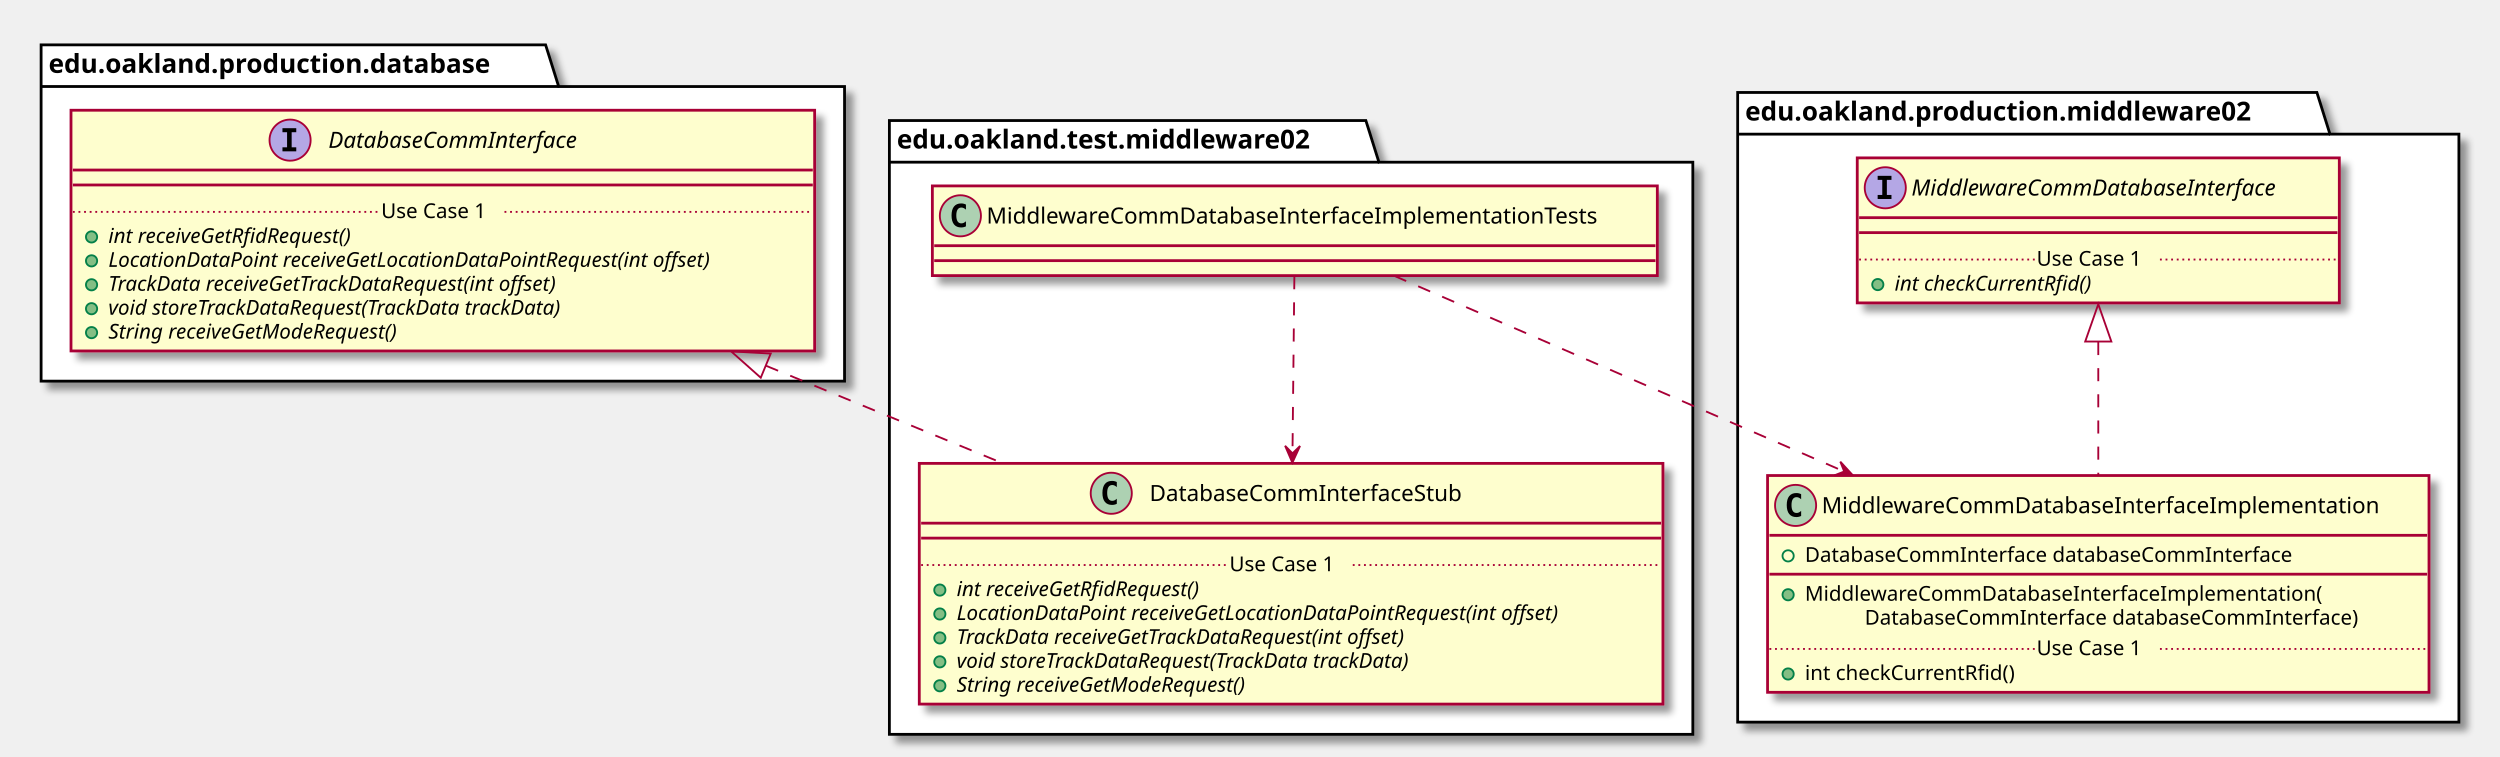
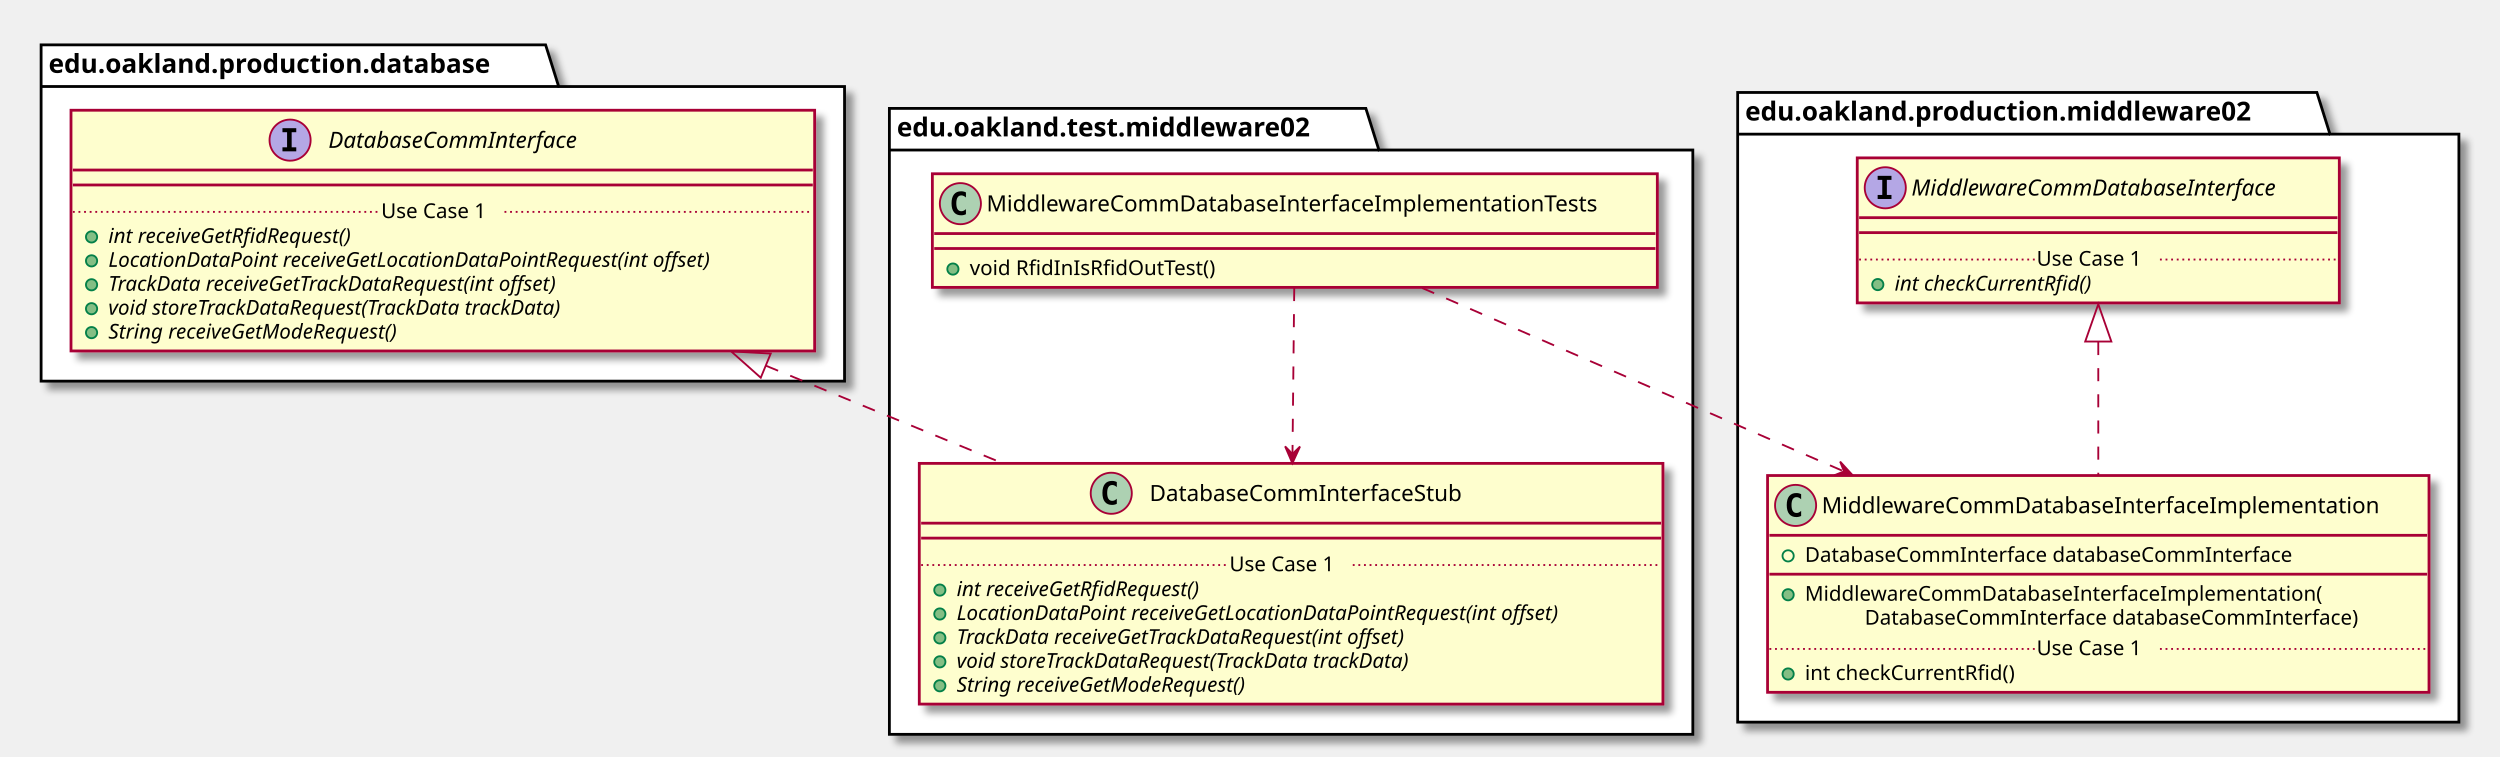
<svg xmlns="http://www.w3.org/2000/svg" contentScriptType="application/ecmascript" contentStyleType="text/css" height="405px" preserveAspectRatio="none" style="width:1338px;height:405px;" version="1.1" viewBox="0 0 1338 405" width="1338px" zoomAndPan="magnify">
  <defs>
-     <filter height="300%" id="fc4ln8nr3zcaz" width="300%" x="-1" y="-1">
+     <filter height="300%" id="fulxiflroqk7i" width="300%" x="-1" y="-1">
      <feGaussianBlur result="blurOut" stdDeviation="2.0" />
      <feColorMatrix in="blurOut" result="blurOut2" type="matrix" values="0 0 0 0 0 0 0 0 0 0 0 0 0 0 0 0 0 0 .4 0" />
      <feOffset dx="4.0" dy="4.0" in="blurOut2" result="blurOut3" />
      <feBlend in="SourceGraphic" in2="blurOut3" mode="normal" />
    </filter>
  </defs>
  <g>
-     <polygon fill="#FFFFFF" filter="url(#fc4ln8nr3zcaz)" points="476,64.5,731,64.5,738,86.797,906,86.797,906,393,476,393,476,64.5" style="stroke: #000000; stroke-width: 1.5;" />
-     <line style="stroke: #000000; stroke-width: 1.5;" x1="476" x2="738" y1="86.797" y2="86.797" />
-     <text fill="#000000" font-family="sans-serif" font-size="14" font-weight="bold" lengthAdjust="spacingAndGlyphs" textLength="249" x="480" y="79.495">edu.oakland.test.middleware02</text>
-     <polygon fill="#FFFFFF" filter="url(#fc4ln8nr3zcaz)" points="22,24,292,24,299,46.297,452,46.297,452,204,22,204,22,24" style="stroke: #000000; stroke-width: 1.5;" />
+     <polygon fill="#FFFFFF" filter="url(#fulxiflroqk7i)" points="476,58,731,58,738,80.297,906,80.297,906,393,476,393,476,58" style="stroke: #000000; stroke-width: 1.5;" />
+     <line style="stroke: #000000; stroke-width: 1.5;" x1="476" x2="738" y1="80.297" y2="80.297" />
+     <text fill="#000000" font-family="sans-serif" font-size="14" font-weight="bold" lengthAdjust="spacingAndGlyphs" textLength="249" x="480" y="72.995">edu.oakland.test.middleware02</text>
+     <polygon fill="#FFFFFF" filter="url(#fulxiflroqk7i)" points="22,24,292,24,299,46.297,452,46.297,452,204,22,204,22,24" style="stroke: #000000; stroke-width: 1.5;" />
    <line style="stroke: #000000; stroke-width: 1.5;" x1="22" x2="299" y1="46.297" y2="46.297" />
    <text fill="#000000" font-family="sans-serif" font-size="14" font-weight="bold" lengthAdjust="spacingAndGlyphs" textLength="264" x="26" y="38.995">edu.oakland.production.database</text>
-     <polygon fill="#FFFFFF" filter="url(#fc4ln8nr3zcaz)" points="930,49.5,1240,49.5,1247,71.797,1316,71.797,1316,386.5,930,386.5,930,49.5" style="stroke: #000000; stroke-width: 1.5;" />
+     <polygon fill="#FFFFFF" filter="url(#fulxiflroqk7i)" points="930,49.5,1240,49.5,1247,71.797,1316,71.797,1316,386.5,930,386.5,930,49.5" style="stroke: #000000; stroke-width: 1.5;" />
    <line style="stroke: #000000; stroke-width: 1.5;" x1="930" x2="1247" y1="71.797" y2="71.797" />
    <text fill="#000000" font-family="sans-serif" font-size="14" font-weight="bold" lengthAdjust="spacingAndGlyphs" textLength="304" x="934" y="64.495">edu.oakland.production.middleware02</text>
-     <rect fill="#FEFECE" filter="url(#fc4ln8nr3zcaz)" height="48" id="MiddlewareCommDatabaseInterfaceImplementationTests" style="stroke: #A80036; stroke-width: 1.5;" width="388" x="499" y="99.5" />
-     <ellipse cx="514" cy="115.5" fill="#ADD1B2" rx="11" ry="11" style="stroke: #A80036; stroke-width: 1.0;" />
-     <path d="M516.969,121.141 Q516.391,121.438 515.75,121.578 Q515.109,121.734 514.406,121.734 Q511.906,121.734 510.578,120.094 Q509.266,118.438 509.266,115.312 Q509.266,112.188 510.578,110.531 Q511.906,108.875 514.406,108.875 Q515.109,108.875 515.75,109.031 Q516.406,109.188 516.969,109.484 L516.969,112.203 Q516.344,111.625 515.75,111.359 Q515.156,111.078 514.531,111.078 Q513.188,111.078 512.5,112.156 Q511.812,113.219 511.812,115.312 Q511.812,117.406 512.5,118.484 Q513.188,119.547 514.531,119.547 Q515.156,119.547 515.75,119.281 Q516.344,119 516.969,118.422 L516.969,121.141 Z " />
-     <text fill="#000000" font-family="sans-serif" font-size="12" lengthAdjust="spacingAndGlyphs" textLength="356" x="528" y="119.654">MiddlewareCommDatabaseInterfaceImplementationTests</text>
-     <line style="stroke: #A80036; stroke-width: 1.5;" x1="500" x2="886" y1="131.5" y2="131.5" />
-     <line style="stroke: #A80036; stroke-width: 1.5;" x1="500" x2="886" y1="139.5" y2="139.5" />
-     <rect fill="#FEFECE" filter="url(#fc4ln8nr3zcaz)" height="128.828" id="DatabaseCommInterfaceStub" style="stroke: #A80036; stroke-width: 1.5;" width="398" x="492" y="248" />
+     <rect fill="#FEFECE" filter="url(#fulxiflroqk7i)" height="60.805" id="MiddlewareCommDatabaseInterfaceImplementationTests" style="stroke: #A80036; stroke-width: 1.5;" width="388" x="499" y="93" />
+     <ellipse cx="514" cy="109" fill="#ADD1B2" rx="11" ry="11" style="stroke: #A80036; stroke-width: 1.0;" />
+     <path d="M516.969,114.641 Q516.391,114.938 515.75,115.078 Q515.109,115.234 514.406,115.234 Q511.906,115.234 510.578,113.594 Q509.266,111.938 509.266,108.812 Q509.266,105.688 510.578,104.031 Q511.906,102.375 514.406,102.375 Q515.109,102.375 515.75,102.531 Q516.406,102.688 516.969,102.984 L516.969,105.703 Q516.344,105.125 515.75,104.859 Q515.156,104.578 514.531,104.578 Q513.188,104.578 512.5,105.656 Q511.812,106.719 511.812,108.812 Q511.812,110.906 512.5,111.984 Q513.188,113.047 514.531,113.047 Q515.156,113.047 515.75,112.781 Q516.344,112.5 516.969,111.922 L516.969,114.641 Z " />
+     <text fill="#000000" font-family="sans-serif" font-size="12" lengthAdjust="spacingAndGlyphs" textLength="356" x="528" y="113.154">MiddlewareCommDatabaseInterfaceImplementationTests</text>
+     <line style="stroke: #A80036; stroke-width: 1.5;" x1="500" x2="886" y1="125" y2="125" />
+     <line style="stroke: #A80036; stroke-width: 1.5;" x1="500" x2="886" y1="133" y2="133" />
+     <ellipse cx="510" cy="144" fill="#84BE84" rx="3" ry="3" style="stroke: #038048; stroke-width: 1.0;" />
+     <text fill="#000000" font-family="sans-serif" font-size="11" lengthAdjust="spacingAndGlyphs" textLength="142" x="519" y="147.21">void RfidInIsRfidOutTest()</text>
+     <rect fill="#FEFECE" filter="url(#fulxiflroqk7i)" height="128.828" id="DatabaseCommInterfaceStub" style="stroke: #A80036; stroke-width: 1.5;" width="398" x="492" y="248" />
    <ellipse cx="594.75" cy="264" fill="#ADD1B2" rx="11" ry="11" style="stroke: #A80036; stroke-width: 1.0;" />
    <path d="M597.719,269.641 Q597.141,269.938 596.5,270.078 Q595.859,270.234 595.156,270.234 Q592.656,270.234 591.328,268.594 Q590.016,266.938 590.016,263.812 Q590.016,260.688 591.328,259.031 Q592.656,257.375 595.156,257.375 Q595.859,257.375 596.5,257.531 Q597.156,257.688 597.719,257.984 L597.719,260.703 Q597.094,260.125 596.5,259.859 Q595.906,259.578 595.281,259.578 Q593.938,259.578 593.25,260.656 Q592.562,261.719 592.562,263.812 Q592.562,265.906 593.25,266.984 Q593.938,268.047 595.281,268.047 Q595.906,268.047 596.5,267.781 Q597.094,267.5 597.719,266.922 L597.719,269.641 Z " />
    <text fill="#000000" font-family="sans-serif" font-size="12" lengthAdjust="spacingAndGlyphs" textLength="184" x="615.25" y="268.154">DatabaseCommInterfaceStub</text>
    <line style="stroke: #A80036; stroke-width: 1.5;" x1="493" x2="889" y1="280" y2="280" />
    <line style="stroke: #A80036; stroke-width: 1.5;" x1="493" x2="889" y1="288" y2="288" />
    <ellipse cx="503" cy="315.805" fill="#84BE84" rx="3" ry="3" style="stroke: #038048; stroke-width: 1.0;" />
    <text fill="#000000" font-family="sans-serif" font-size="11" font-style="italic" lengthAdjust="spacingAndGlyphs" textLength="156" x="512" y="319.015">int receiveGetRfidRequest()</text>
    <ellipse cx="503" cy="328.609" fill="#84BE84" rx="3" ry="3" style="stroke: #038048; stroke-width: 1.0;" />
    <text fill="#000000" font-family="sans-serif" font-size="11" font-style="italic" lengthAdjust="spacingAndGlyphs" textLength="372" x="512" y="331.82">LocationDataPoint receiveGetLocationDataPointRequest(int offset)</text>
    <ellipse cx="503" cy="341.414" fill="#84BE84" rx="3" ry="3" style="stroke: #038048; stroke-width: 1.0;" />
    <text fill="#000000" font-family="sans-serif" font-size="11" font-style="italic" lengthAdjust="spacingAndGlyphs" textLength="284" x="512" y="344.625">TrackData receiveGetTrackDataRequest(int offset)</text>
    <ellipse cx="503" cy="354.219" fill="#84BE84" rx="3" ry="3" style="stroke: #038048; stroke-width: 1.0;" />
    <text fill="#000000" font-family="sans-serif" font-size="11" font-style="italic" lengthAdjust="spacingAndGlyphs" textLength="283" x="512" y="357.429">void storeTrackDataRequest(TrackData trackData)</text>
    <ellipse cx="503" cy="367.023" fill="#84BE84" rx="3" ry="3" style="stroke: #038048; stroke-width: 1.0;" />
    <text fill="#000000" font-family="sans-serif" font-size="11" font-style="italic" lengthAdjust="spacingAndGlyphs" textLength="183" x="512" y="370.234">String receiveGetModeRequest()</text>
    <line style="stroke: #A80036; stroke-width: 1.0; stroke-dasharray: 1.0,2.0;" x1="493" x2="658" y1="302.402" y2="302.402" />
    <text fill="#000000" font-family="sans-serif" font-size="11" lengthAdjust="spacingAndGlyphs" textLength="66" x="658" y="305.71">Use Case 1</text>
    <line style="stroke: #A80036; stroke-width: 1.0; stroke-dasharray: 1.0,2.0;" x1="724" x2="889" y1="302.402" y2="302.402" />
-     <rect fill="#FEFECE" filter="url(#fc4ln8nr3zcaz)" height="128.828" id="DatabaseCommInterface" style="stroke: #A80036; stroke-width: 1.5;" width="398" x="38" y="59" />
+     <rect fill="#FEFECE" filter="url(#fulxiflroqk7i)" height="128.828" id="DatabaseCommInterface" style="stroke: #A80036; stroke-width: 1.5;" width="398" x="38" y="59" />
    <ellipse cx="155.25" cy="75" fill="#B4A7E5" rx="11" ry="11" style="stroke: #A80036; stroke-width: 1.0;" />
    <path d="M151.172,70.766 L151.172,68.609 L158.562,68.609 L158.562,70.766 L156.094,70.766 L156.094,78.844 L158.562,78.844 L158.562,81 L151.172,81 L151.172,78.844 L153.641,78.844 L153.641,70.766 L151.172,70.766 Z " />
    <text fill="#000000" font-family="sans-serif" font-size="12" font-style="italic" lengthAdjust="spacingAndGlyphs" textLength="155" x="175.75" y="79.154">DatabaseCommInterface</text>
    <line style="stroke: #A80036; stroke-width: 1.5;" x1="39" x2="435" y1="91" y2="91" />
    <line style="stroke: #A80036; stroke-width: 1.5;" x1="39" x2="435" y1="99" y2="99" />
    <ellipse cx="49" cy="126.805" fill="#84BE84" rx="3" ry="3" style="stroke: #038048; stroke-width: 1.0;" />
    <text fill="#000000" font-family="sans-serif" font-size="11" font-style="italic" lengthAdjust="spacingAndGlyphs" textLength="156" x="58" y="130.015">int receiveGetRfidRequest()</text>
    <ellipse cx="49" cy="139.609" fill="#84BE84" rx="3" ry="3" style="stroke: #038048; stroke-width: 1.0;" />
    <text fill="#000000" font-family="sans-serif" font-size="11" font-style="italic" lengthAdjust="spacingAndGlyphs" textLength="372" x="58" y="142.82">LocationDataPoint receiveGetLocationDataPointRequest(int offset)</text>
    <ellipse cx="49" cy="152.414" fill="#84BE84" rx="3" ry="3" style="stroke: #038048; stroke-width: 1.0;" />
    <text fill="#000000" font-family="sans-serif" font-size="11" font-style="italic" lengthAdjust="spacingAndGlyphs" textLength="284" x="58" y="155.625">TrackData receiveGetTrackDataRequest(int offset)</text>
    <ellipse cx="49" cy="165.219" fill="#84BE84" rx="3" ry="3" style="stroke: #038048; stroke-width: 1.0;" />
    <text fill="#000000" font-family="sans-serif" font-size="11" font-style="italic" lengthAdjust="spacingAndGlyphs" textLength="283" x="58" y="168.429">void storeTrackDataRequest(TrackData trackData)</text>
    <ellipse cx="49" cy="178.023" fill="#84BE84" rx="3" ry="3" style="stroke: #038048; stroke-width: 1.0;" />
    <text fill="#000000" font-family="sans-serif" font-size="11" font-style="italic" lengthAdjust="spacingAndGlyphs" textLength="183" x="58" y="181.234">String receiveGetModeRequest()</text>
    <line style="stroke: #A80036; stroke-width: 1.0; stroke-dasharray: 1.0,2.0;" x1="39" x2="204" y1="113.402" y2="113.402" />
    <text fill="#000000" font-family="sans-serif" font-size="11" lengthAdjust="spacingAndGlyphs" textLength="66" x="204" y="116.71">Use Case 1</text>
    <line style="stroke: #A80036; stroke-width: 1.0; stroke-dasharray: 1.0,2.0;" x1="270" x2="435" y1="113.402" y2="113.402" />
-     <rect fill="#FEFECE" filter="url(#fc4ln8nr3zcaz)" height="116.023" id="MiddlewareCommDatabaseInterfaceImplementation" style="stroke: #A80036; stroke-width: 1.5;" width="354" x="946" y="254.5" />
+     <rect fill="#FEFECE" filter="url(#fulxiflroqk7i)" height="116.023" id="MiddlewareCommDatabaseInterfaceImplementation" style="stroke: #A80036; stroke-width: 1.5;" width="354" x="946" y="254.5" />
    <ellipse cx="961" cy="270.5" fill="#ADD1B2" rx="11" ry="11" style="stroke: #A80036; stroke-width: 1.0;" />
    <path d="M963.969,276.141 Q963.391,276.438 962.75,276.578 Q962.109,276.734 961.406,276.734 Q958.906,276.734 957.578,275.094 Q956.266,273.438 956.266,270.312 Q956.266,267.188 957.578,265.531 Q958.906,263.875 961.406,263.875 Q962.109,263.875 962.75,264.031 Q963.406,264.188 963.969,264.484 L963.969,267.203 Q963.344,266.625 962.75,266.359 Q962.156,266.078 961.531,266.078 Q960.188,266.078 959.5,267.156 Q958.812,268.219 958.812,270.312 Q958.812,272.406 959.5,273.484 Q960.188,274.547 961.531,274.547 Q962.156,274.547 962.75,274.281 Q963.344,274 963.969,273.422 L963.969,276.141 Z " />
    <text fill="#000000" font-family="sans-serif" font-size="12" lengthAdjust="spacingAndGlyphs" textLength="322" x="975" y="274.654">MiddlewareCommDatabaseInterfaceImplementation</text>
    <line style="stroke: #A80036; stroke-width: 1.5;" x1="947" x2="1299" y1="286.5" y2="286.5" />
    <ellipse cx="957" cy="297.5" fill="none" rx="3" ry="3" style="stroke: #038048; stroke-width: 1.0;" />
    <text fill="#000000" font-family="sans-serif" font-size="11" lengthAdjust="spacingAndGlyphs" textLength="285" x="966" y="300.71">DatabaseCommInterface databaseCommInterface</text>
    <line style="stroke: #A80036; stroke-width: 1.5;" x1="947" x2="1299" y1="307.305" y2="307.305" />
    <ellipse cx="957" cy="318.305" fill="#84BE84" rx="3" ry="3" style="stroke: #038048; stroke-width: 1.0;" />
    <text fill="#000000" font-family="sans-serif" font-size="11" lengthAdjust="spacingAndGlyphs" textLength="297" x="966" y="321.515">MiddlewareCommDatabaseInterfaceImplementation(</text>
    <text fill="#000000" font-family="sans-serif" font-size="11" lengthAdjust="spacingAndGlyphs" textLength="289" x="998" y="334.32">DatabaseCommInterface databaseCommInterface)</text>
    <ellipse cx="957" cy="360.719" fill="#84BE84" rx="3" ry="3" style="stroke: #038048; stroke-width: 1.0;" />
    <text fill="#000000" font-family="sans-serif" font-size="11" lengthAdjust="spacingAndGlyphs" textLength="122" x="966" y="363.929">int checkCurrentRfid()</text>
    <line style="stroke: #A80036; stroke-width: 1.0; stroke-dasharray: 1.0,2.0;" x1="947" x2="1090" y1="347.316" y2="347.316" />
    <text fill="#000000" font-family="sans-serif" font-size="11" lengthAdjust="spacingAndGlyphs" textLength="66" x="1090" y="350.625">Use Case 1</text>
    <line style="stroke: #A80036; stroke-width: 1.0; stroke-dasharray: 1.0,2.0;" x1="1156" x2="1299" y1="347.316" y2="347.316" />
-     <rect fill="#FEFECE" filter="url(#fc4ln8nr3zcaz)" height="77.609" id="MiddlewareCommDatabaseInterface" style="stroke: #A80036; stroke-width: 1.5;" width="258" x="994" y="84.5" />
+     <rect fill="#FEFECE" filter="url(#fulxiflroqk7i)" height="77.609" id="MiddlewareCommDatabaseInterface" style="stroke: #A80036; stroke-width: 1.5;" width="258" x="994" y="84.5" />
    <ellipse cx="1009" cy="100.5" fill="#B4A7E5" rx="11" ry="11" style="stroke: #A80036; stroke-width: 1.0;" />
    <path d="M1004.922,96.266 L1004.922,94.109 L1012.312,94.109 L1012.312,96.266 L1009.844,96.266 L1009.844,104.344 L1012.312,104.344 L1012.312,106.5 L1004.922,106.5 L1004.922,104.344 L1007.391,104.344 L1007.391,96.266 L1004.922,96.266 Z " />
    <text fill="#000000" font-family="sans-serif" font-size="12" font-style="italic" lengthAdjust="spacingAndGlyphs" textLength="226" x="1023" y="104.654">MiddlewareCommDatabaseInterface</text>
    <line style="stroke: #A80036; stroke-width: 1.5;" x1="995" x2="1251" y1="116.5" y2="116.5" />
    <line style="stroke: #A80036; stroke-width: 1.5;" x1="995" x2="1251" y1="124.5" y2="124.5" />
    <ellipse cx="1005" cy="152.305" fill="#84BE84" rx="3" ry="3" style="stroke: #038048; stroke-width: 1.0;" />
    <text fill="#000000" font-family="sans-serif" font-size="11" font-style="italic" lengthAdjust="spacingAndGlyphs" textLength="123" x="1014" y="155.515">int checkCurrentRfid()</text>
    <line style="stroke: #A80036; stroke-width: 1.0; stroke-dasharray: 1.0,2.0;" x1="995" x2="1090" y1="138.902" y2="138.902" />
    <text fill="#000000" font-family="sans-serif" font-size="11" lengthAdjust="spacingAndGlyphs" textLength="66" x="1090" y="142.21">Use Case 1</text>
    <line style="stroke: #A80036; stroke-width: 1.0; stroke-dasharray: 1.0,2.0;" x1="1156" x2="1251" y1="138.902" y2="138.902" />
    <path d="M409.97,195.75 C451.66,212.92 495.93,231.15 536.7,247.95 " fill="none" id="DatabaseCommInterface&lt;-DatabaseCommInterfaceStub" style="stroke: #A80036; stroke-width: 1.0; stroke-dasharray: 7.0,7.0;" />
    <polygon fill="none" points="407.16,202.16,391.34,188.07,412.5,189.22,407.16,202.16" style="stroke: #A80036; stroke-width: 1.0;" />
-     <path d="M692.75,147.81 C692.5,171.41 692.1,209.08 691.74,242.34 " fill="none" id="MiddlewareCommDatabaseInterfaceImplementationTests-&gt;DatabaseCommInterfaceStub" style="stroke: #A80036; stroke-width: 1.0; stroke-dasharray: 7.0,7.0;" />
-     <polygon fill="#A80036" points="691.68,247.64,695.783,238.686,691.737,242.64,687.783,238.595,691.68,247.64" style="stroke: #A80036; stroke-width: 1.0;" />
+     <path d="M692.68,154.13 C692.43,177.89 692.06,212.17 691.74,242.69 " fill="none" id="MiddlewareCommDatabaseInterfaceImplementationTests-&gt;DatabaseCommInterfaceStub" style="stroke: #A80036; stroke-width: 1.0; stroke-dasharray: 7.0,7.0;" />
+     <polygon fill="#A80036" points="691.68,247.94,695.783,238.986,691.737,242.94,687.783,238.895,691.68,247.94" style="stroke: #A80036; stroke-width: 1.0;" />
    <path d="M1123,183.02 C1123,205.79 1123,231.8 1123,254.44 " fill="none" id="MiddlewareCommDatabaseInterface&lt;-MiddlewareCommDatabaseInterfaceImplementation" style="stroke: #A80036; stroke-width: 1.0; stroke-dasharray: 7.0,7.0;" />
    <polygon fill="none" points="1116,182.79,1123,162.79,1130,182.79,1116,182.79" style="stroke: #A80036; stroke-width: 1.0;" />
-     <path d="M746.16,147.62 C805.86,173.58 905.09,216.73 986.74,252.24 " fill="none" id="MiddlewareCommDatabaseInterfaceImplementationTests-&gt;MiddlewareCommDatabaseInterfaceImplementation" style="stroke: #A80036; stroke-width: 1.0; stroke-dasharray: 7.0,7.0;" />
-     <polygon fill="#A80036" points="991.6,254.35,984.949,247.086,987.017,252.351,981.751,254.418,991.6,254.35" style="stroke: #A80036; stroke-width: 1.0;" />
+     <path d="M761.13,154.13 C821.5,180.38 911.45,219.5 986.57,252.17 " fill="none" id="MiddlewareCommDatabaseInterfaceImplementationTests-&gt;MiddlewareCommDatabaseInterfaceImplementation" style="stroke: #A80036; stroke-width: 1.0; stroke-dasharray: 7.0,7.0;" />
+     <polygon fill="#A80036" points="991.49,254.31,984.84,247.046,986.907,252.311,981.641,254.379,991.49,254.31" style="stroke: #A80036; stroke-width: 1.0;" />
  </g>
</svg>
